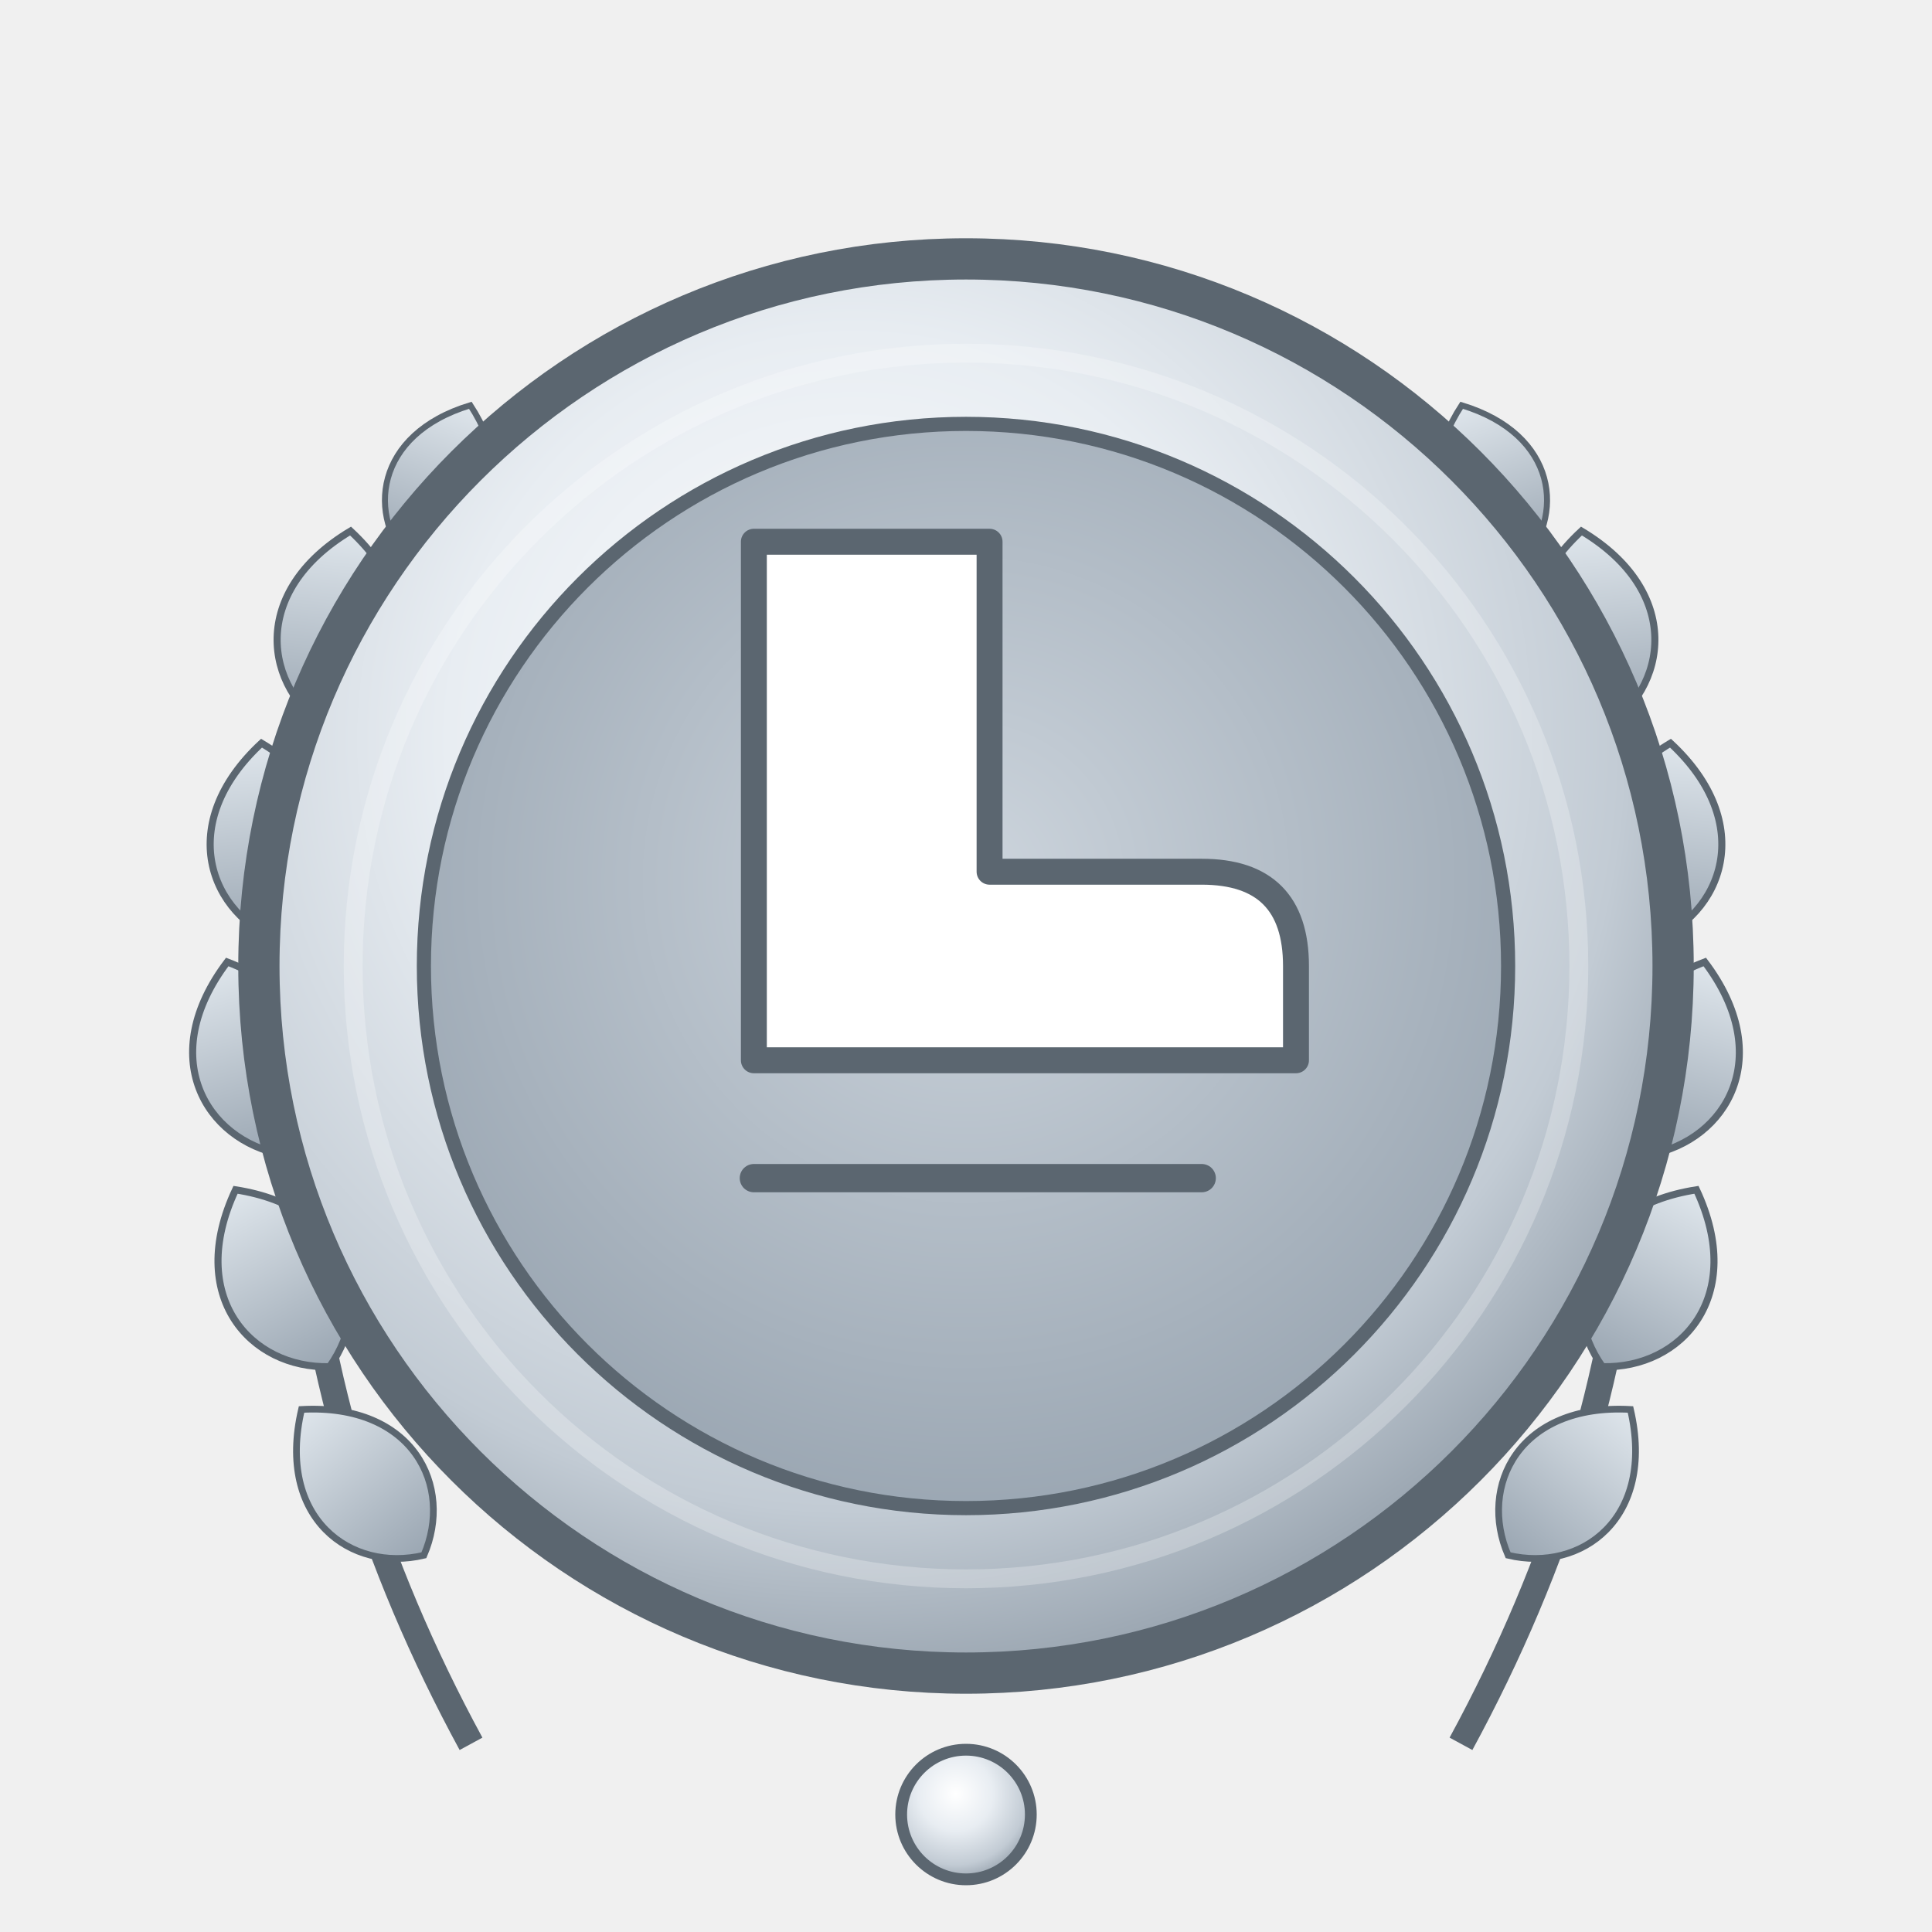
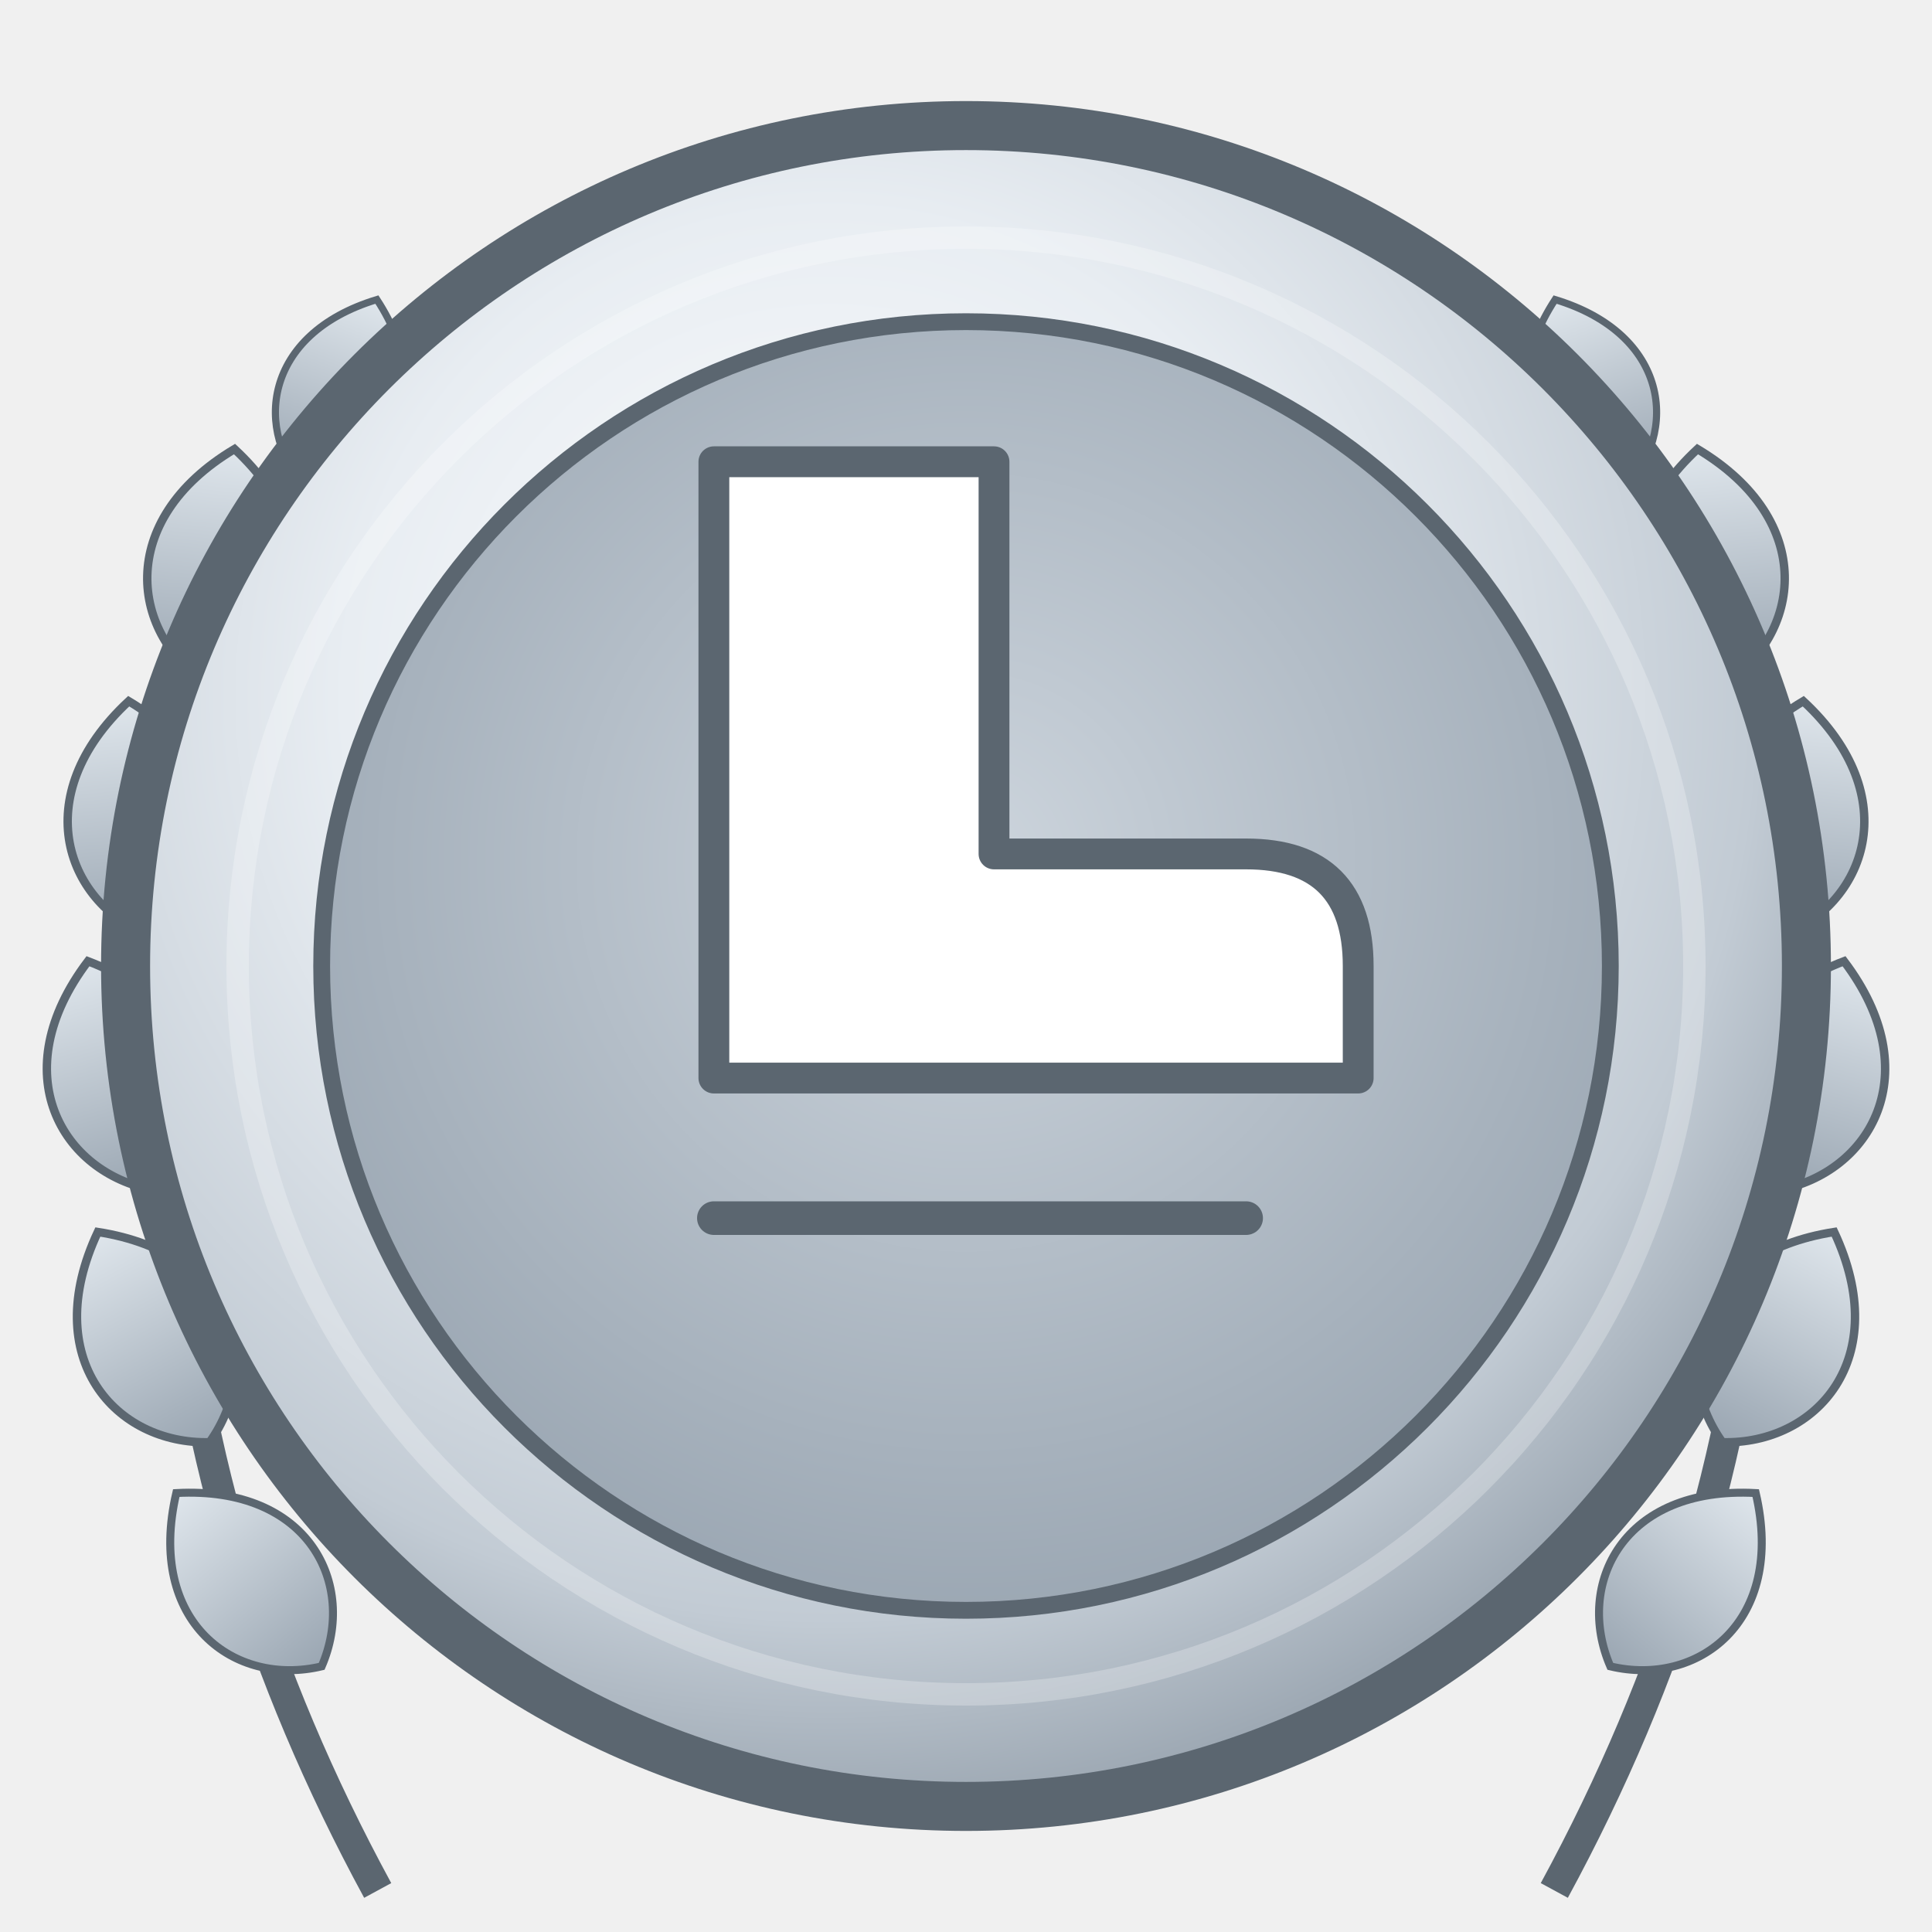
<svg xmlns="http://www.w3.org/2000/svg" viewBox="0 0 200 200" width="200" height="200" role="img" aria-label="Досягнення: 10 Deployments (рівень: срібло)">
  <defs>
    <radialGradient id="metal" cx="42%" cy="34%" r="72%">
      <stop offset="0%" stop-color="#ffffff" />
      <stop offset="40%" stop-color="#e8edf2" />
      <stop offset="76%" stop-color="#c2cbd4" />
      <stop offset="100%" stop-color="#8b97a3" />
    </radialGradient>
    <radialGradient id="field" cx="50%" cy="42%" r="60%">
      <stop offset="0%" stop-color="#cdd5dd" />
      <stop offset="100%" stop-color="#9aa6b2" />
    </radialGradient>
    <linearGradient id="leaf" x1="0" y1="0" x2="0" y2="1">
      <stop offset="0%" stop-color="#dfe6ec" />
      <stop offset="100%" stop-color="#9aa6b2" />
    </linearGradient>
    <path id="lf" d="M0,0 C 6,-3 8,-11 0,-17 C -8,-11 -6,-3 0,0 Z" />
  </defs>
-   <g transform="translate(100 100) scale(1.22) translate(-100 -100)">
+   <g transform="translate(100 100) scale(1.45) translate(-100 -100)">
    <g id="wreath-l" fill="url(#leaf)" stroke="#5b6670" stroke-width="0.6">
      <path d="M58,166 Q 33,120 50,68" fill="none" stroke="#5b6670" stroke-width="2.2" />
      <use href="#lf" transform="translate(54,150) rotate(-40) scale(0.95)" />
      <use href="#lf" transform="translate(46,134) rotate(-28)" />
      <use href="#lf" transform="translate(42,116) rotate(-16)" />
      <use href="#lf" transform="translate(42,98) rotate(-6)" />
      <use href="#lf" transform="translate(46,80) rotate(6)" />
      <use href="#lf" transform="translate(53,66) rotate(20) scale(0.85)" />
    </g>
    <use href="#wreath-l" transform="matrix(-1 0 0 1 200 0)" />
-     <circle cx="100" cy="172" r="5.5" fill="url(#metal)" stroke="#5b6670" stroke-width="1" />
    <circle cx="100" cy="100" r="60" fill="url(#metal)" />
    <circle cx="100" cy="100" r="60" fill="none" stroke="#5b6670" stroke-width="3.5" />
    <circle cx="100" cy="100" r="52" fill="none" stroke="#ffffff" stroke-opacity="0.25" stroke-width="1.6" />
    <circle cx="100" cy="100" r="46" fill="url(#field)" stroke="#5b6670" stroke-width="1.2" />
    <path d="M82,64 L102,64 L102,92 L120,92 Q128,92 128,100 L128,108 L82,108 Z" fill="#ffffff" stroke="#5b6670" stroke-width="2.2" stroke-linejoin="round" />
    <path d="M82,118 H120" fill="none" stroke="#5b6670" stroke-width="2.4" stroke-linecap="round" />
  </g>
</svg>
